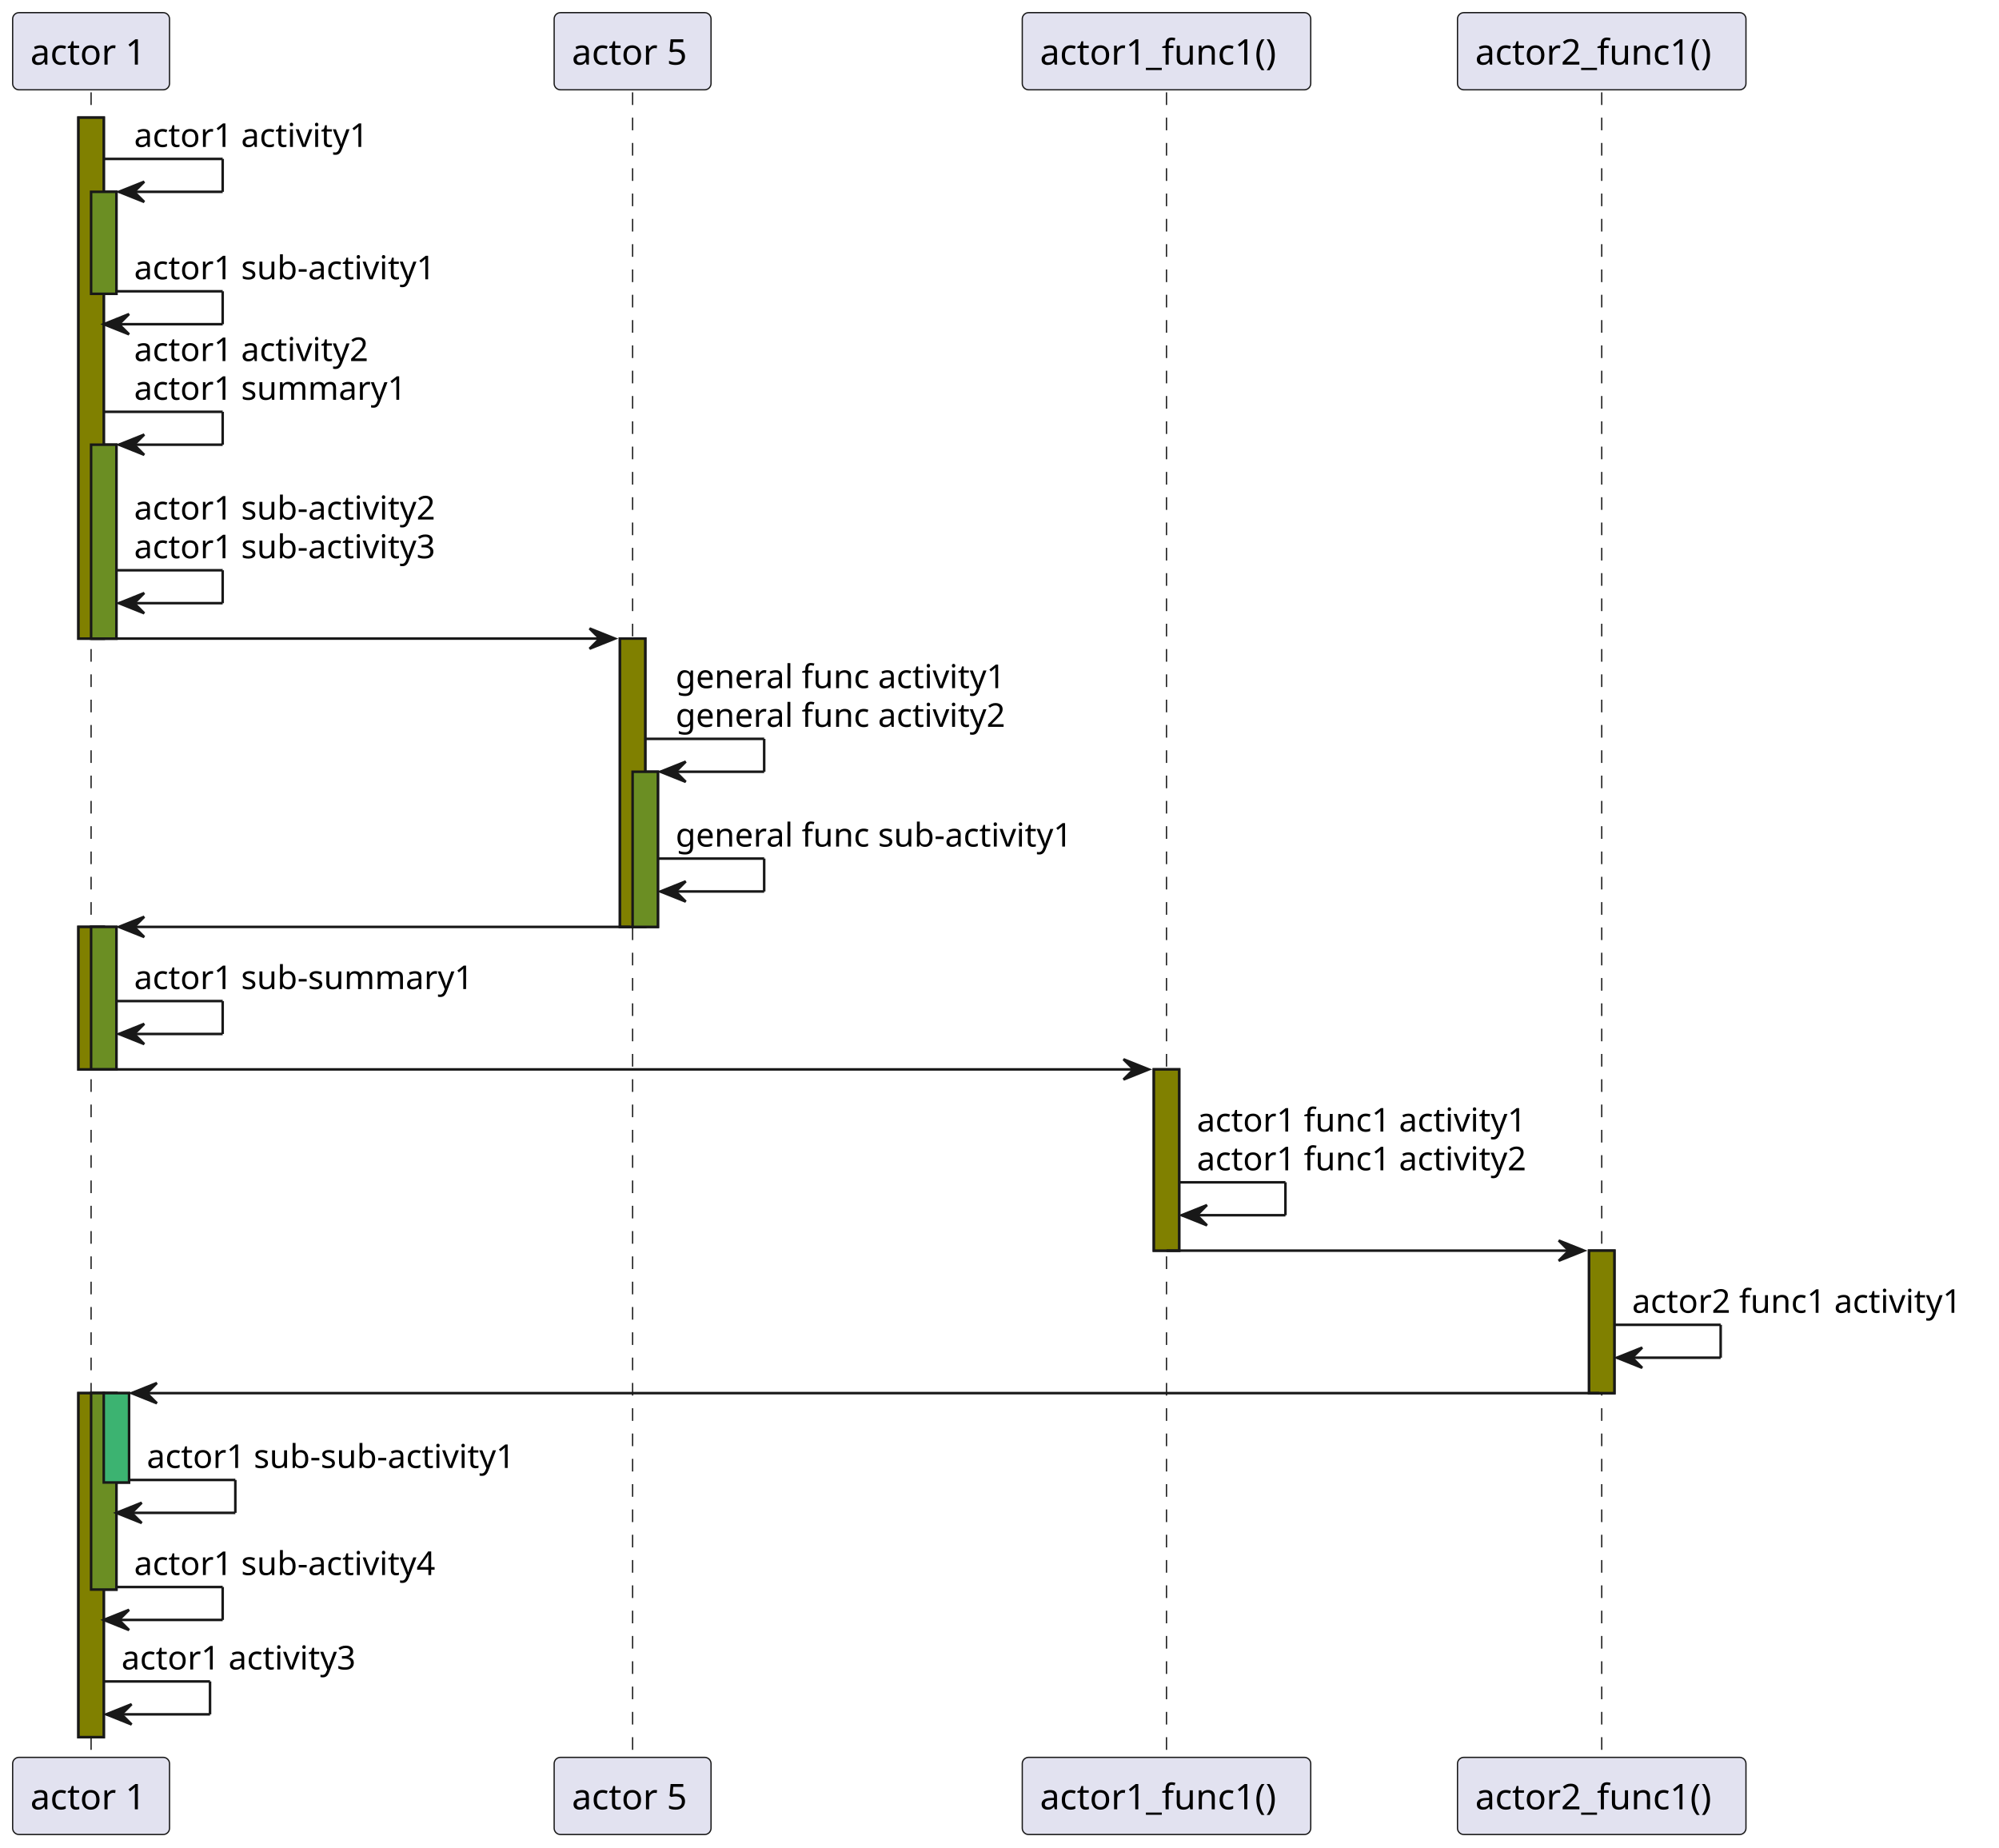
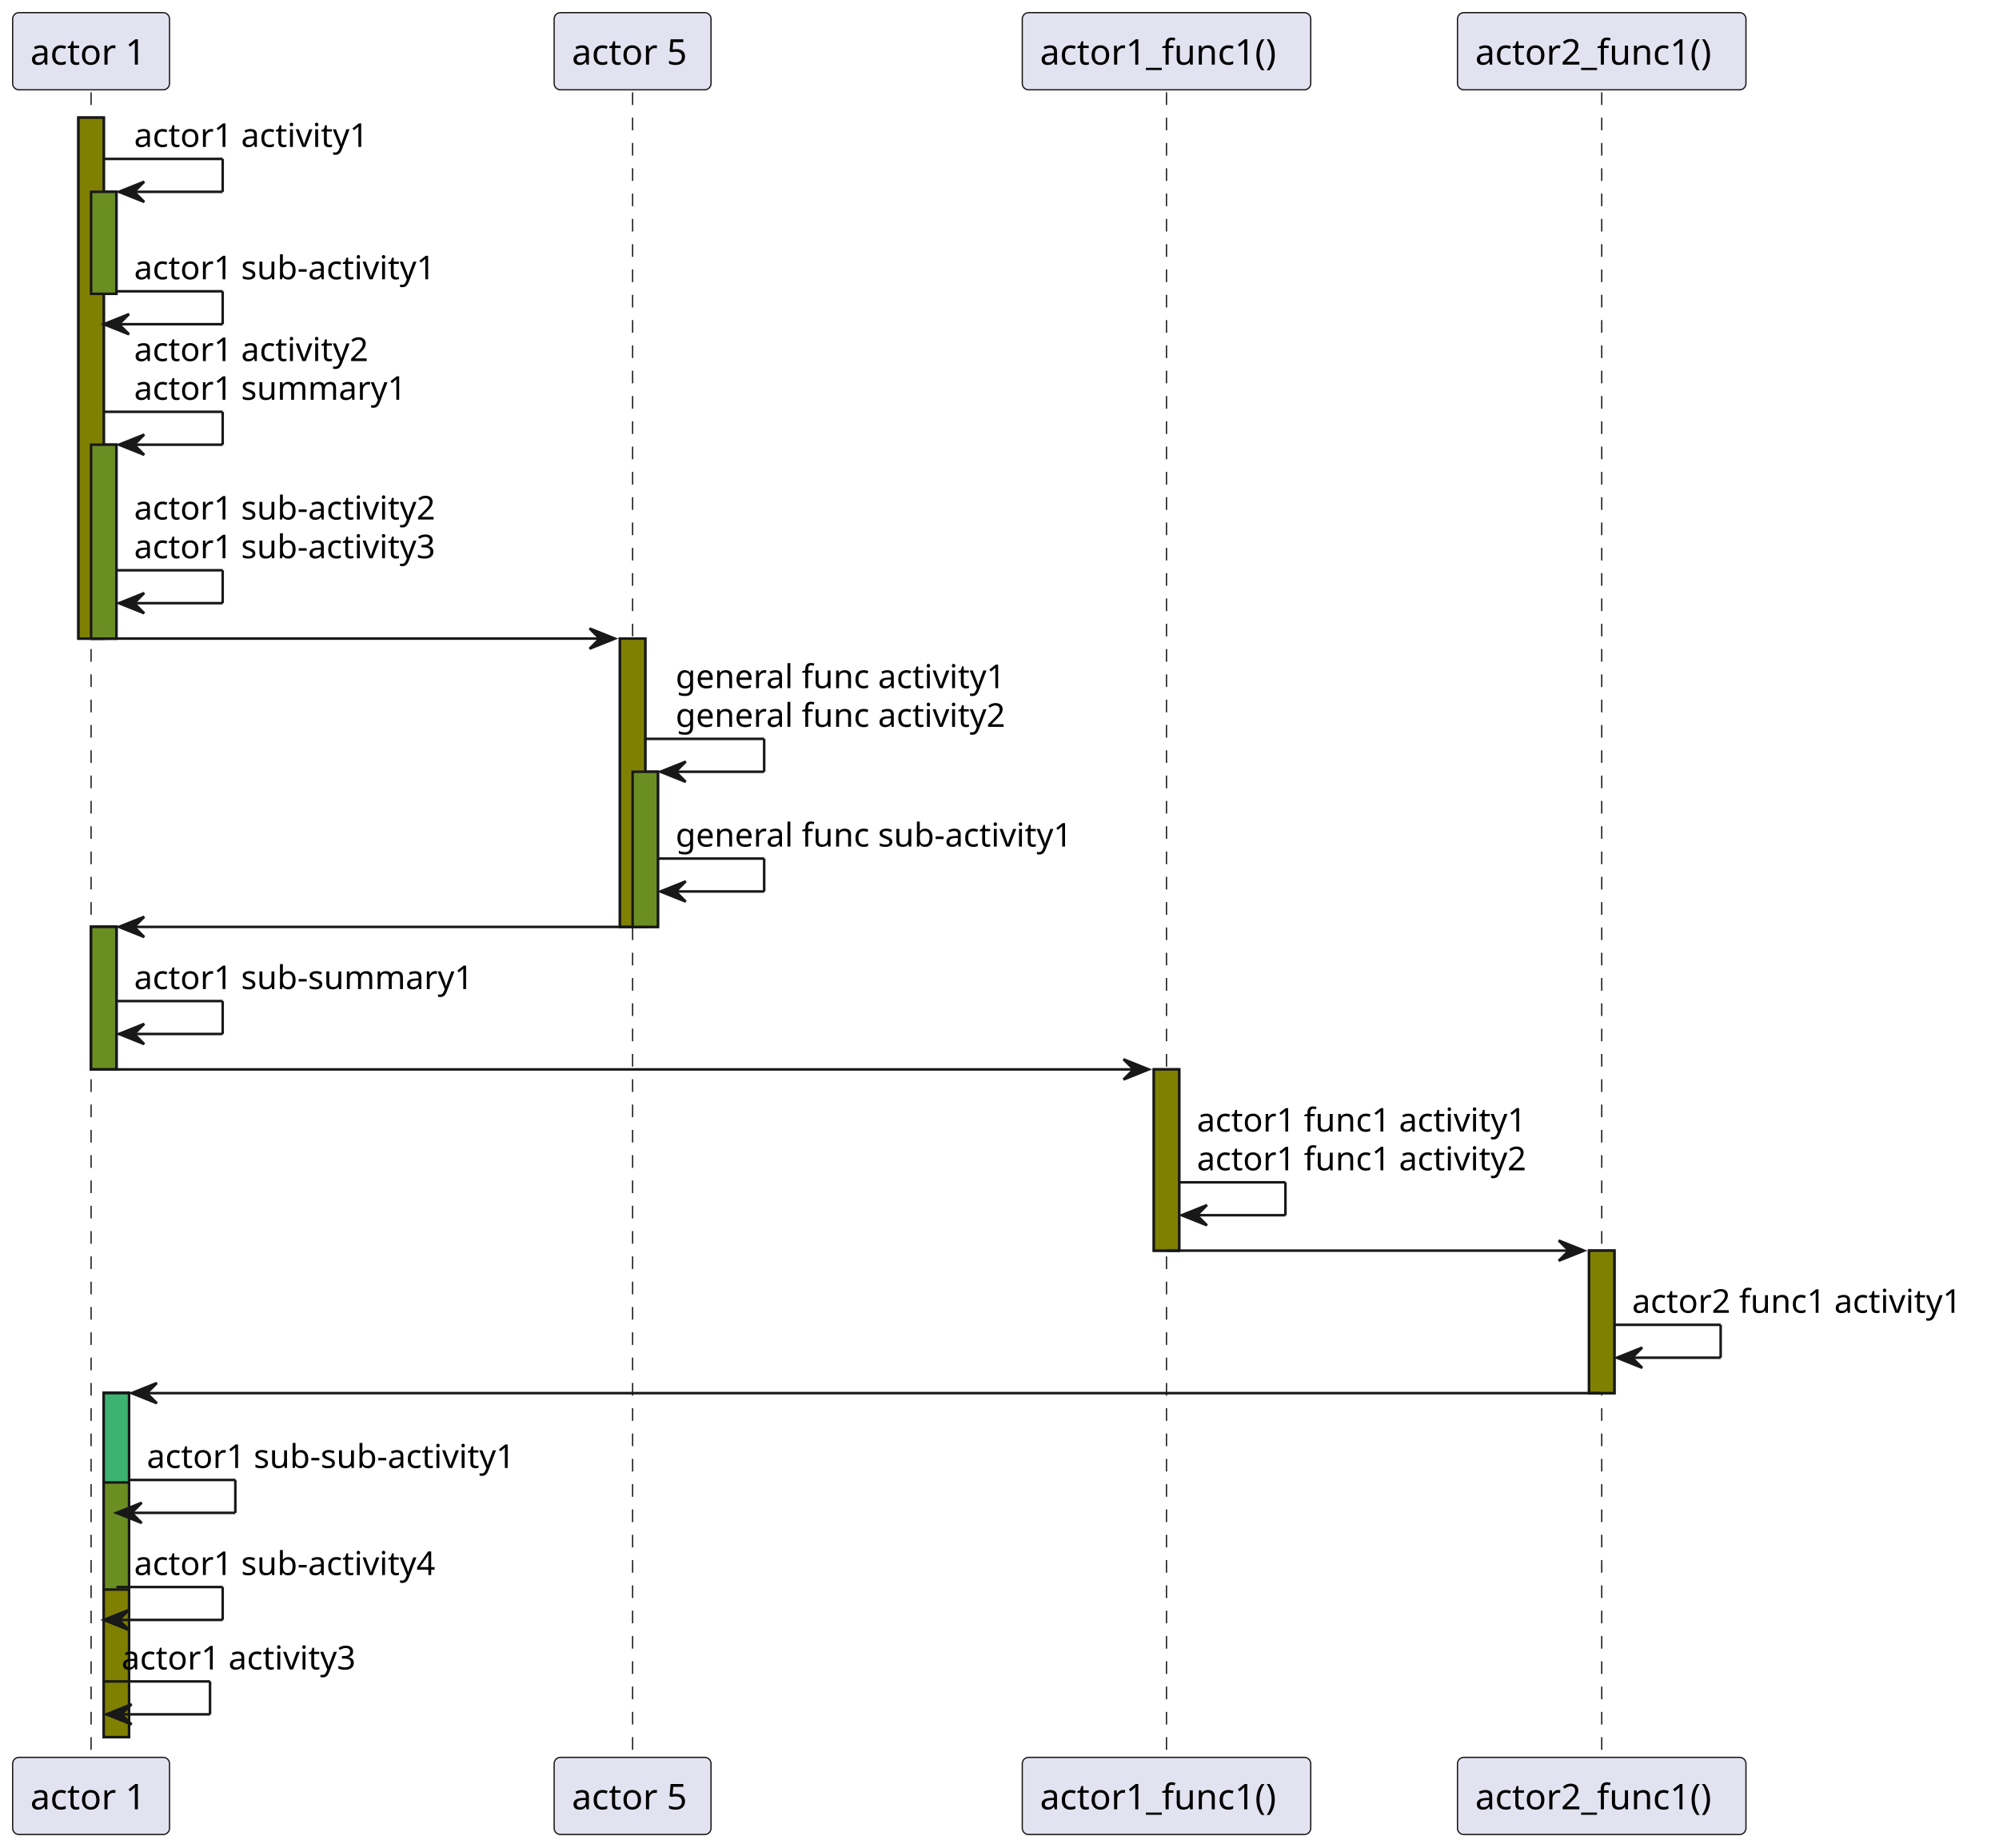
<svg xmlns="http://www.w3.org/2000/svg" contentStyleType="text/css" height="730px" preserveAspectRatio="none" style="width:790px;height:730px;background:#FFFFFF;" version="1.1" viewBox="0 0 790 730" width="790px" zoomAndPan="magnify">
  <defs />
  <g>
    <rect fill="#808000" height="205.863" style="stroke:#181818;stroke-width:1.0;" width="10" x="31" y="46.488" />
    <rect fill="#6B8E23" height="40.31" style="stroke:#181818;stroke-width:1.0;" width="10" x="36" y="75.799" />
    <rect fill="#6B8E23" height="76.621" style="stroke:#181818;stroke-width:1.0;" width="10" x="36" y="175.731" />
-     <rect fill="#808000" height="56.31" style="stroke:#181818;stroke-width:1.0;" width="10" x="31" y="366.283" />
+     <rect fill="#808000" height="56.31" style="stroke:#181818;stroke-width:1.0;" width="10" x="36" y="366.283" />
    <rect fill="#6B8E23" height="56.31" style="stroke:#181818;stroke-width:1.0;" width="10" x="36" y="366.283" />
-     <rect fill="#808000" height="135.932" style="stroke:#181818;stroke-width:1.0;" width="10" x="31" y="550.525" />
-     <rect fill="#6B8E23" height="77.621" style="stroke:#181818;stroke-width:1.0;" width="10" x="36" y="550.525" />
+     <rect fill="#808000" height="135.932" style="stroke:#181818;stroke-width:1.0;" width="10" x="41" y="550.525" />
+     <rect fill="#6B8E23" height="77.621" style="stroke:#181818;stroke-width:1.0;" width="10" x="41" y="550.525" />
    <rect fill="#3CB371" height="35.31" style="stroke:#181818;stroke-width:1.0;" width="10" x="41" y="550.525" />
    <rect fill="#808000" height="113.932" style="stroke:#181818;stroke-width:1.0;" width="10" x="245" y="252.352" />
    <rect fill="#6B8E23" height="61.31" style="stroke:#181818;stroke-width:1.0;" width="10" x="250" y="304.973" />
    <rect fill="#808000" height="71.621" style="stroke:#181818;stroke-width:1.0;" width="10" x="456" y="422.594" />
    <rect fill="#808000" height="56.31" style="stroke:#181818;stroke-width:1.0;" width="10" x="628" y="494.215" />
    <line style="stroke:#181818;stroke-width:0.5;stroke-dasharray:5.0,5.0;" x1="36" x2="36" y1="36.488" y2="695.457" />
    <line style="stroke:#181818;stroke-width:0.5;stroke-dasharray:5.0,5.0;" x1="250" x2="250" y1="36.488" y2="695.457" />
    <line style="stroke:#181818;stroke-width:0.5;stroke-dasharray:5.0,5.0;" x1="461" x2="461" y1="36.488" y2="695.457" />
    <line style="stroke:#181818;stroke-width:0.5;stroke-dasharray:5.0,5.0;" x1="633" x2="633" y1="36.488" y2="695.457" />
    <rect fill="#E2E2F0" height="30.488" rx="2.5" ry="2.5" style="stroke:#181818;stroke-width:0.5;" width="62" x="5" y="5" />
    <text fill="#000000" font-family="sans-serif" font-size="14" lengthAdjust="spacing" textLength="48" x="12" y="25.535">actor 1</text>
    <rect fill="#E2E2F0" height="30.488" rx="2.5" ry="2.5" style="stroke:#181818;stroke-width:0.5;" width="62" x="5" y="694.457" />
    <text fill="#000000" font-family="sans-serif" font-size="14" lengthAdjust="spacing" textLength="48" x="12" y="714.992">actor 1</text>
    <rect fill="#E2E2F0" height="30.488" rx="2.5" ry="2.5" style="stroke:#181818;stroke-width:0.5;" width="62" x="219" y="5" />
    <text fill="#000000" font-family="sans-serif" font-size="14" lengthAdjust="spacing" textLength="48" x="226" y="25.535">actor 5</text>
    <rect fill="#E2E2F0" height="30.488" rx="2.5" ry="2.5" style="stroke:#181818;stroke-width:0.5;" width="62" x="219" y="694.457" />
    <text fill="#000000" font-family="sans-serif" font-size="14" lengthAdjust="spacing" textLength="48" x="226" y="714.992">actor 5</text>
    <rect fill="#E2E2F0" height="30.488" rx="2.5" ry="2.5" style="stroke:#181818;stroke-width:0.5;" width="114" x="404" y="5" />
    <text fill="#000000" font-family="sans-serif" font-size="14" lengthAdjust="spacing" textLength="100" x="411" y="25.535">actor1_func1()</text>
    <rect fill="#E2E2F0" height="30.488" rx="2.5" ry="2.5" style="stroke:#181818;stroke-width:0.5;" width="114" x="404" y="694.457" />
    <text fill="#000000" font-family="sans-serif" font-size="14" lengthAdjust="spacing" textLength="100" x="411" y="714.992">actor1_func1()</text>
    <rect fill="#E2E2F0" height="30.488" rx="2.5" ry="2.5" style="stroke:#181818;stroke-width:0.5;" width="114" x="576" y="5" />
    <text fill="#000000" font-family="sans-serif" font-size="14" lengthAdjust="spacing" textLength="100" x="583" y="25.535">actor2_func1()</text>
    <rect fill="#E2E2F0" height="30.488" rx="2.5" ry="2.5" style="stroke:#181818;stroke-width:0.5;" width="114" x="576" y="694.457" />
    <text fill="#000000" font-family="sans-serif" font-size="14" lengthAdjust="spacing" textLength="100" x="583" y="714.992">actor2_func1()</text>
    <rect fill="#808000" height="205.863" style="stroke:#181818;stroke-width:1.0;" width="10" x="31" y="46.488" />
    <rect fill="#6B8E23" height="40.31" style="stroke:#181818;stroke-width:1.0;" width="10" x="36" y="75.799" />
    <rect fill="#6B8E23" height="76.621" style="stroke:#181818;stroke-width:1.0;" width="10" x="36" y="175.731" />
-     <rect fill="#808000" height="56.31" style="stroke:#181818;stroke-width:1.0;" width="10" x="31" y="366.283" />
+     <rect fill="#808000" height="56.31" style="stroke:#181818;stroke-width:1.0;" width="10" x="36" y="366.283" />
    <rect fill="#6B8E23" height="56.31" style="stroke:#181818;stroke-width:1.0;" width="10" x="36" y="366.283" />
-     <rect fill="#808000" height="135.932" style="stroke:#181818;stroke-width:1.0;" width="10" x="31" y="550.525" />
-     <rect fill="#6B8E23" height="77.621" style="stroke:#181818;stroke-width:1.0;" width="10" x="36" y="550.525" />
+     <rect fill="#808000" height="135.932" style="stroke:#181818;stroke-width:1.0;" width="10" x="41" y="550.525" />
+     <rect fill="#6B8E23" height="77.621" style="stroke:#181818;stroke-width:1.0;" width="10" x="41" y="550.525" />
    <rect fill="#3CB371" height="35.31" style="stroke:#181818;stroke-width:1.0;" width="10" x="41" y="550.525" />
    <rect fill="#808000" height="113.932" style="stroke:#181818;stroke-width:1.0;" width="10" x="245" y="252.352" />
    <rect fill="#6B8E23" height="61.31" style="stroke:#181818;stroke-width:1.0;" width="10" x="250" y="304.973" />
    <rect fill="#808000" height="71.621" style="stroke:#181818;stroke-width:1.0;" width="10" x="456" y="422.594" />
    <rect fill="#808000" height="56.31" style="stroke:#181818;stroke-width:1.0;" width="10" x="628" y="494.215" />
    <line style="stroke:#181818;stroke-width:1.0;" x1="41" x2="88" y1="62.799" y2="62.799" />
    <line style="stroke:#181818;stroke-width:1.0;" x1="88" x2="88" y1="62.799" y2="75.799" />
    <line style="stroke:#181818;stroke-width:1.0;" x1="47" x2="88" y1="75.799" y2="75.799" />
    <polygon fill="#181818" points="57,71.799,47,75.799,57,79.799,53,75.799" style="stroke:#181818;stroke-width:1.0;" />
    <text fill="#000000" font-family="sans-serif" font-size="13" lengthAdjust="spacing" textLength="98" x="53" y="58.057">actor1 activity1</text>
    <line style="stroke:#181818;stroke-width:1.0;" x1="46" x2="88" y1="115.109" y2="115.109" />
    <line style="stroke:#181818;stroke-width:1.0;" x1="88" x2="88" y1="115.109" y2="128.109" />
    <line style="stroke:#181818;stroke-width:1.0;" x1="41" x2="88" y1="128.109" y2="128.109" />
    <polygon fill="#181818" points="51,124.109,41,128.109,51,132.109,47,128.109" style="stroke:#181818;stroke-width:1.0;" />
    <text fill="#000000" font-family="sans-serif" font-size="13" lengthAdjust="spacing" textLength="129" x="53" y="110.367">actor1 sub-activity1</text>
    <line style="stroke:#181818;stroke-width:1.0;" x1="41" x2="88" y1="162.731" y2="162.731" />
    <line style="stroke:#181818;stroke-width:1.0;" x1="88" x2="88" y1="162.731" y2="175.731" />
    <line style="stroke:#181818;stroke-width:1.0;" x1="47" x2="88" y1="175.731" y2="175.731" />
    <polygon fill="#181818" points="57,171.731,47,175.731,57,179.731,53,175.731" style="stroke:#181818;stroke-width:1.0;" />
    <text fill="#000000" font-family="sans-serif" font-size="13" lengthAdjust="spacing" textLength="98" x="53" y="142.678">actor1 activity2</text>
    <text fill="#000000" font-family="sans-serif" font-size="13" lengthAdjust="spacing" textLength="110" x="53" y="157.988">actor1 summary1</text>
    <line style="stroke:#181818;stroke-width:1.0;" x1="46" x2="88" y1="225.352" y2="225.352" />
    <line style="stroke:#181818;stroke-width:1.0;" x1="88" x2="88" y1="225.352" y2="238.352" />
    <line style="stroke:#181818;stroke-width:1.0;" x1="47" x2="88" y1="238.352" y2="238.352" />
    <polygon fill="#181818" points="57,234.352,47,238.352,57,242.352,53,238.352" style="stroke:#181818;stroke-width:1.0;" />
    <text fill="#000000" font-family="sans-serif" font-size="13" lengthAdjust="spacing" textLength="129" x="53" y="205.299">actor1 sub-activity2</text>
    <text fill="#000000" font-family="sans-serif" font-size="13" lengthAdjust="spacing" textLength="129" x="53" y="220.609">actor1 sub-activity3</text>
    <polygon fill="#181818" points="233,248.352,243,252.352,233,256.352,237,252.352" style="stroke:#181818;stroke-width:1.0;" />
    <line style="stroke:#181818;stroke-width:1.0;" x1="36" x2="239" y1="252.352" y2="252.352" />
    <line style="stroke:#181818;stroke-width:1.0;" x1="255" x2="302" y1="291.973" y2="291.973" />
    <line style="stroke:#181818;stroke-width:1.0;" x1="302" x2="302" y1="291.973" y2="304.973" />
    <line style="stroke:#181818;stroke-width:1.0;" x1="261" x2="302" y1="304.973" y2="304.973" />
    <polygon fill="#181818" points="271,300.973,261,304.973,271,308.973,267,304.973" style="stroke:#181818;stroke-width:1.0;" />
    <text fill="#000000" font-family="sans-serif" font-size="13" lengthAdjust="spacing" textLength="136" x="267" y="271.92">general func activity1</text>
    <text fill="#000000" font-family="sans-serif" font-size="13" lengthAdjust="spacing" textLength="136" x="267" y="287.231">general func activity2</text>
    <line style="stroke:#181818;stroke-width:1.0;" x1="260" x2="302" y1="339.283" y2="339.283" />
    <line style="stroke:#181818;stroke-width:1.0;" x1="302" x2="302" y1="339.283" y2="352.283" />
    <line style="stroke:#181818;stroke-width:1.0;" x1="261" x2="302" y1="352.283" y2="352.283" />
    <polygon fill="#181818" points="271,348.283,261,352.283,271,356.283,267,352.283" style="stroke:#181818;stroke-width:1.0;" />
    <text fill="#000000" font-family="sans-serif" font-size="13" lengthAdjust="spacing" textLength="167" x="267" y="334.541">general func sub-activity1</text>
    <polygon fill="#181818" points="57,362.283,47,366.283,57,370.283,53,366.283" style="stroke:#181818;stroke-width:1.0;" />
    <line style="stroke:#181818;stroke-width:1.0;" x1="51" x2="249" y1="366.283" y2="366.283" />
    <line style="stroke:#181818;stroke-width:1.0;" x1="46" x2="88" y1="395.594" y2="395.594" />
    <line style="stroke:#181818;stroke-width:1.0;" x1="88" x2="88" y1="395.594" y2="408.594" />
    <line style="stroke:#181818;stroke-width:1.0;" x1="47" x2="88" y1="408.594" y2="408.594" />
    <polygon fill="#181818" points="57,404.594,47,408.594,57,412.594,53,408.594" style="stroke:#181818;stroke-width:1.0;" />
    <text fill="#000000" font-family="sans-serif" font-size="13" lengthAdjust="spacing" textLength="141" x="53" y="390.852">actor1 sub-summary1</text>
    <polygon fill="#181818" points="444,418.594,454,422.594,444,426.594,448,422.594" style="stroke:#181818;stroke-width:1.0;" />
    <line style="stroke:#181818;stroke-width:1.0;" x1="36" x2="450" y1="422.594" y2="422.594" />
    <line style="stroke:#181818;stroke-width:1.0;" x1="466" x2="508" y1="467.215" y2="467.215" />
    <line style="stroke:#181818;stroke-width:1.0;" x1="508" x2="508" y1="467.215" y2="480.215" />
    <line style="stroke:#181818;stroke-width:1.0;" x1="467" x2="508" y1="480.215" y2="480.215" />
    <polygon fill="#181818" points="477,476.215,467,480.215,477,484.215,473,480.215" style="stroke:#181818;stroke-width:1.0;" />
    <text fill="#000000" font-family="sans-serif" font-size="13" lengthAdjust="spacing" textLength="138" x="473" y="447.162">actor1 func1 activity1</text>
    <text fill="#000000" font-family="sans-serif" font-size="13" lengthAdjust="spacing" textLength="138" x="473" y="462.473">actor1 func1 activity2</text>
    <polygon fill="#181818" points="616,490.215,626,494.215,616,498.215,620,494.215" style="stroke:#181818;stroke-width:1.0;" />
    <line style="stroke:#181818;stroke-width:1.0;" x1="461" x2="622" y1="494.215" y2="494.215" />
    <line style="stroke:#181818;stroke-width:1.0;" x1="638" x2="680" y1="523.525" y2="523.525" />
    <line style="stroke:#181818;stroke-width:1.0;" x1="680" x2="680" y1="523.525" y2="536.525" />
    <line style="stroke:#181818;stroke-width:1.0;" x1="639" x2="680" y1="536.525" y2="536.525" />
    <polygon fill="#181818" points="649,532.525,639,536.525,649,540.525,645,536.525" style="stroke:#181818;stroke-width:1.0;" />
    <text fill="#000000" font-family="sans-serif" font-size="13" lengthAdjust="spacing" textLength="138" x="645" y="518.783">actor2 func1 activity1</text>
    <polygon fill="#181818" points="62,546.525,52,550.525,62,554.525,58,550.525" style="stroke:#181818;stroke-width:1.0;" />
    <line style="stroke:#181818;stroke-width:1.0;" x1="56" x2="632" y1="550.525" y2="550.525" />
    <line style="stroke:#181818;stroke-width:1.0;" x1="51" x2="93" y1="584.836" y2="584.836" />
    <line style="stroke:#181818;stroke-width:1.0;" x1="93" x2="93" y1="584.836" y2="597.836" />
    <line style="stroke:#181818;stroke-width:1.0;" x1="46" x2="93" y1="597.836" y2="597.836" />
    <polygon fill="#181818" points="56,593.836,46,597.836,56,601.836,52,597.836" style="stroke:#181818;stroke-width:1.0;" />
    <text fill="#000000" font-family="sans-serif" font-size="13" lengthAdjust="spacing" textLength="160" x="58" y="580.094">actor1 sub-sub-activity1</text>
    <line style="stroke:#181818;stroke-width:1.0;" x1="46" x2="88" y1="627.146" y2="627.146" />
    <line style="stroke:#181818;stroke-width:1.0;" x1="88" x2="88" y1="627.146" y2="640.146" />
    <line style="stroke:#181818;stroke-width:1.0;" x1="41" x2="88" y1="640.146" y2="640.146" />
    <polygon fill="#181818" points="51,636.146,41,640.146,51,644.146,47,640.146" style="stroke:#181818;stroke-width:1.0;" />
    <text fill="#000000" font-family="sans-serif" font-size="13" lengthAdjust="spacing" textLength="129" x="53" y="622.404">actor1 sub-activity4</text>
    <line style="stroke:#181818;stroke-width:1.0;" x1="41" x2="83" y1="664.457" y2="664.457" />
    <line style="stroke:#181818;stroke-width:1.0;" x1="83" x2="83" y1="664.457" y2="677.457" />
    <line style="stroke:#181818;stroke-width:1.0;" x1="42" x2="83" y1="677.457" y2="677.457" />
    <polygon fill="#181818" points="52,673.457,42,677.457,52,681.457,48,677.457" style="stroke:#181818;stroke-width:1.0;" />
    <text fill="#000000" font-family="sans-serif" font-size="13" lengthAdjust="spacing" textLength="98" x="48" y="659.715">actor1 activity3</text>
  </g>
</svg>
